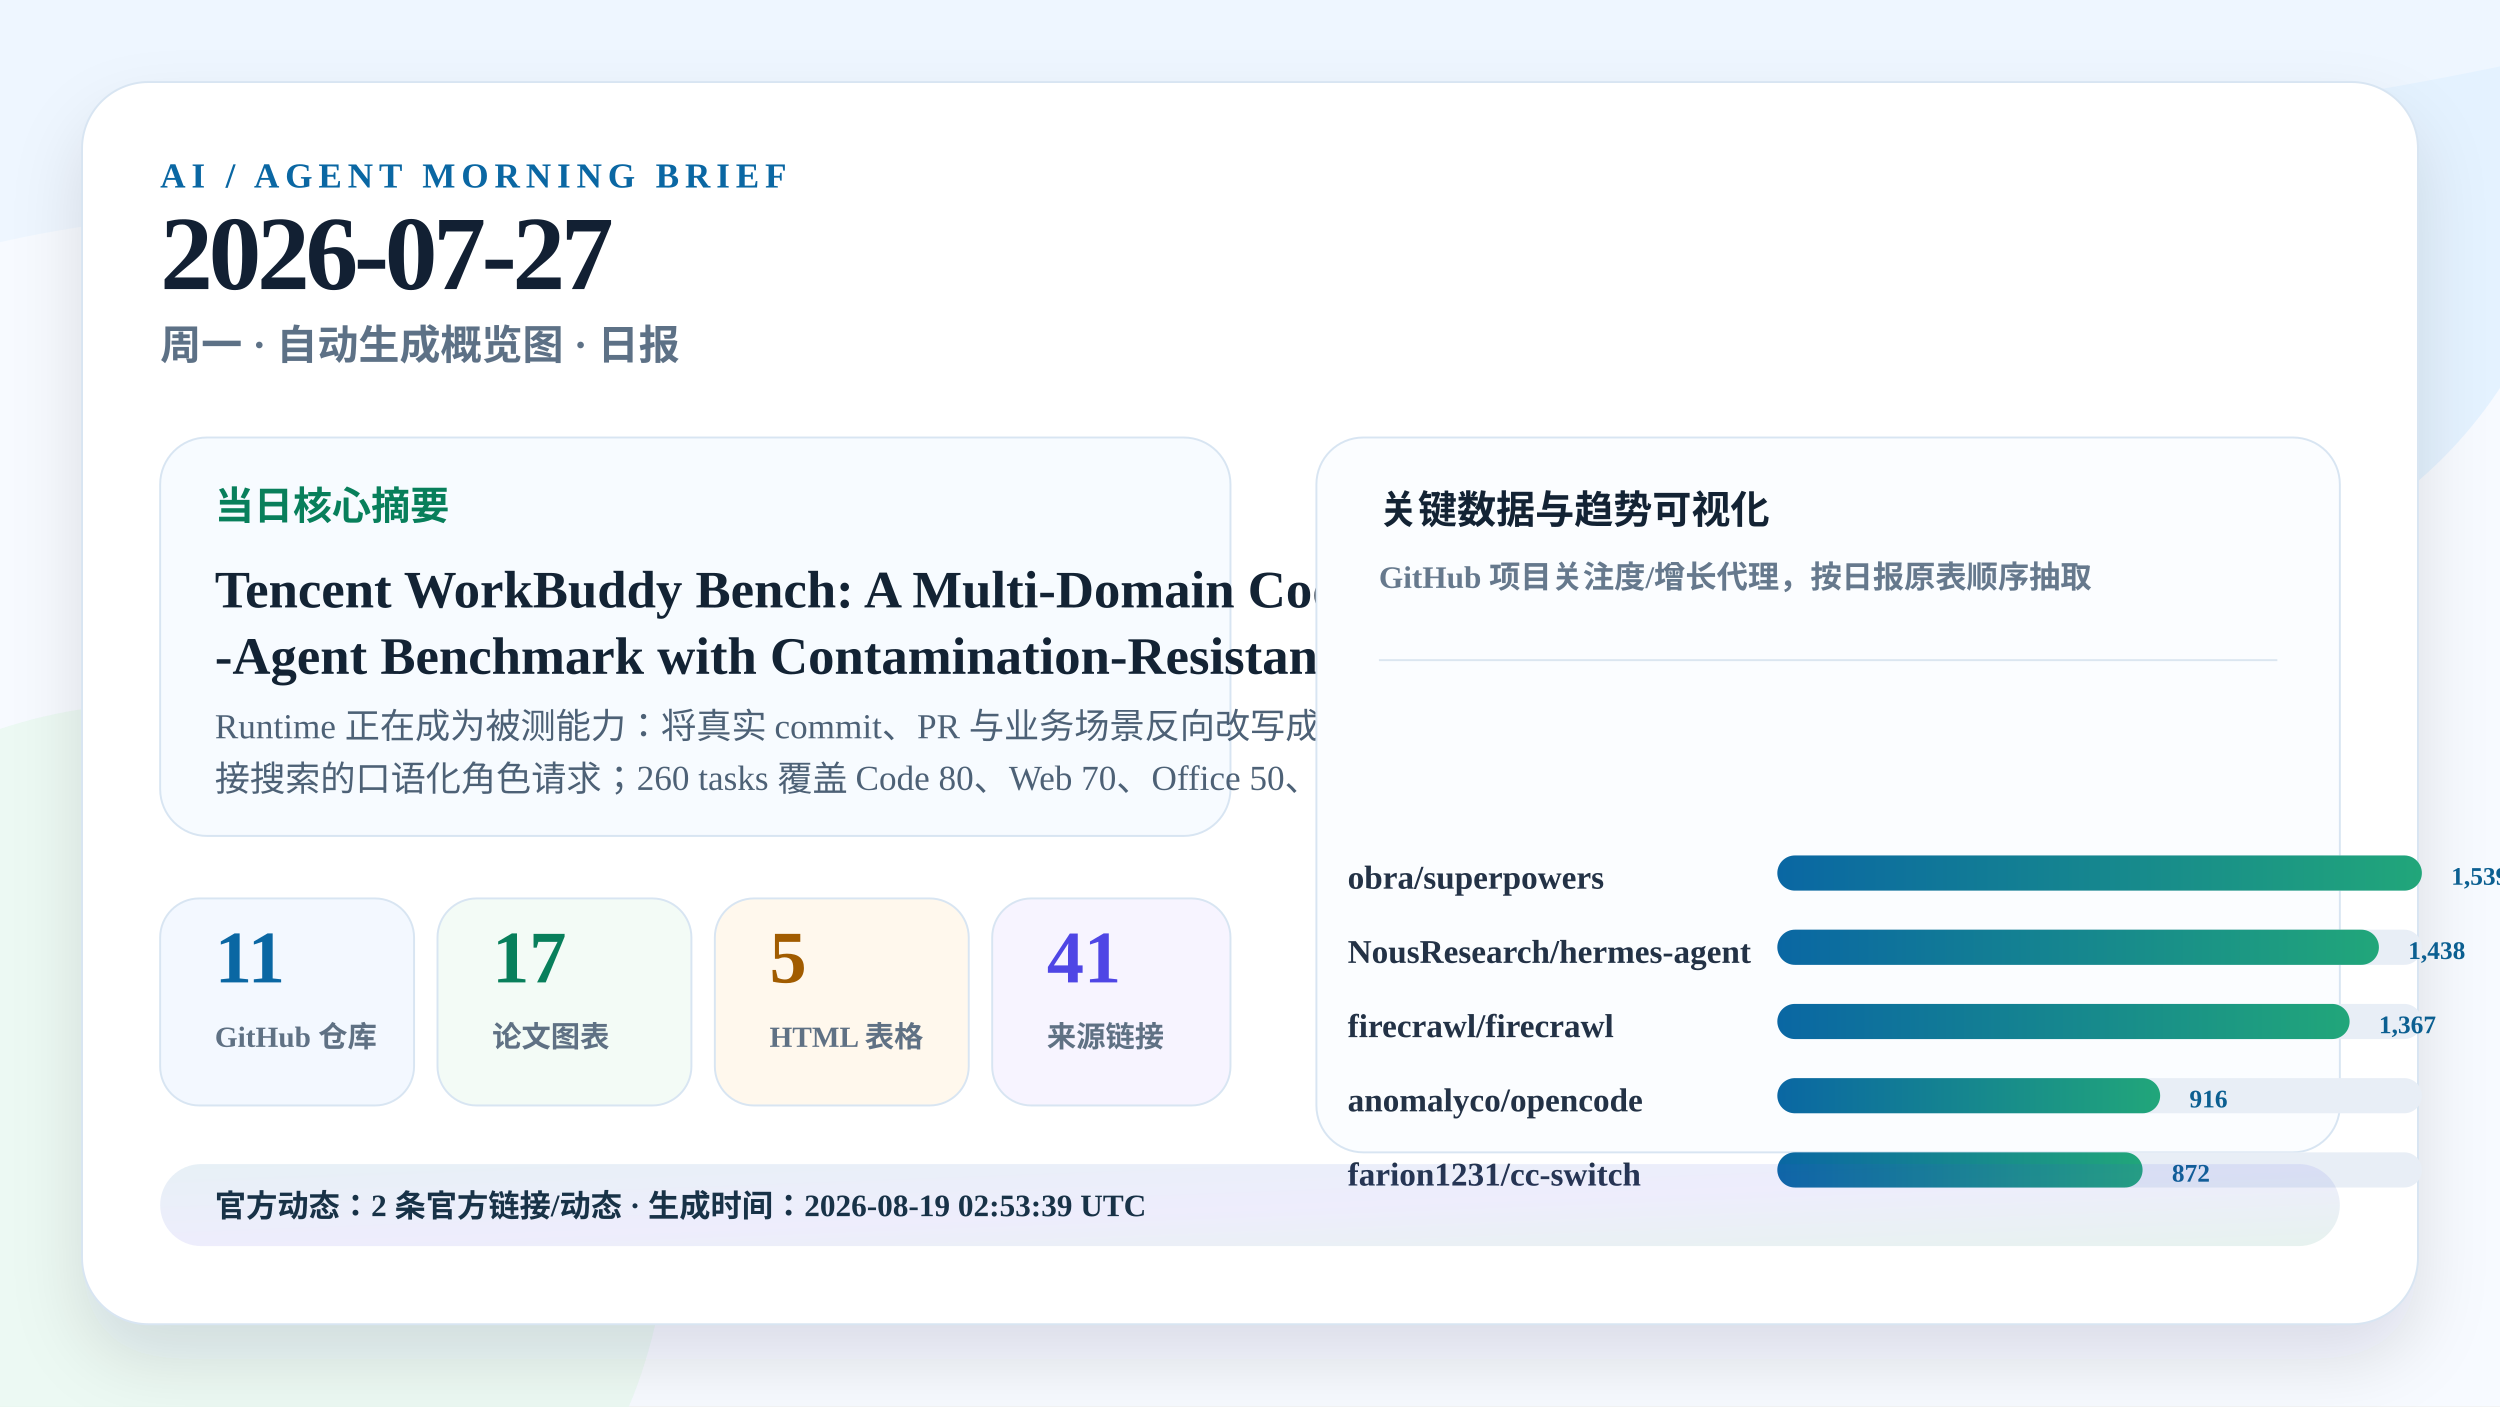
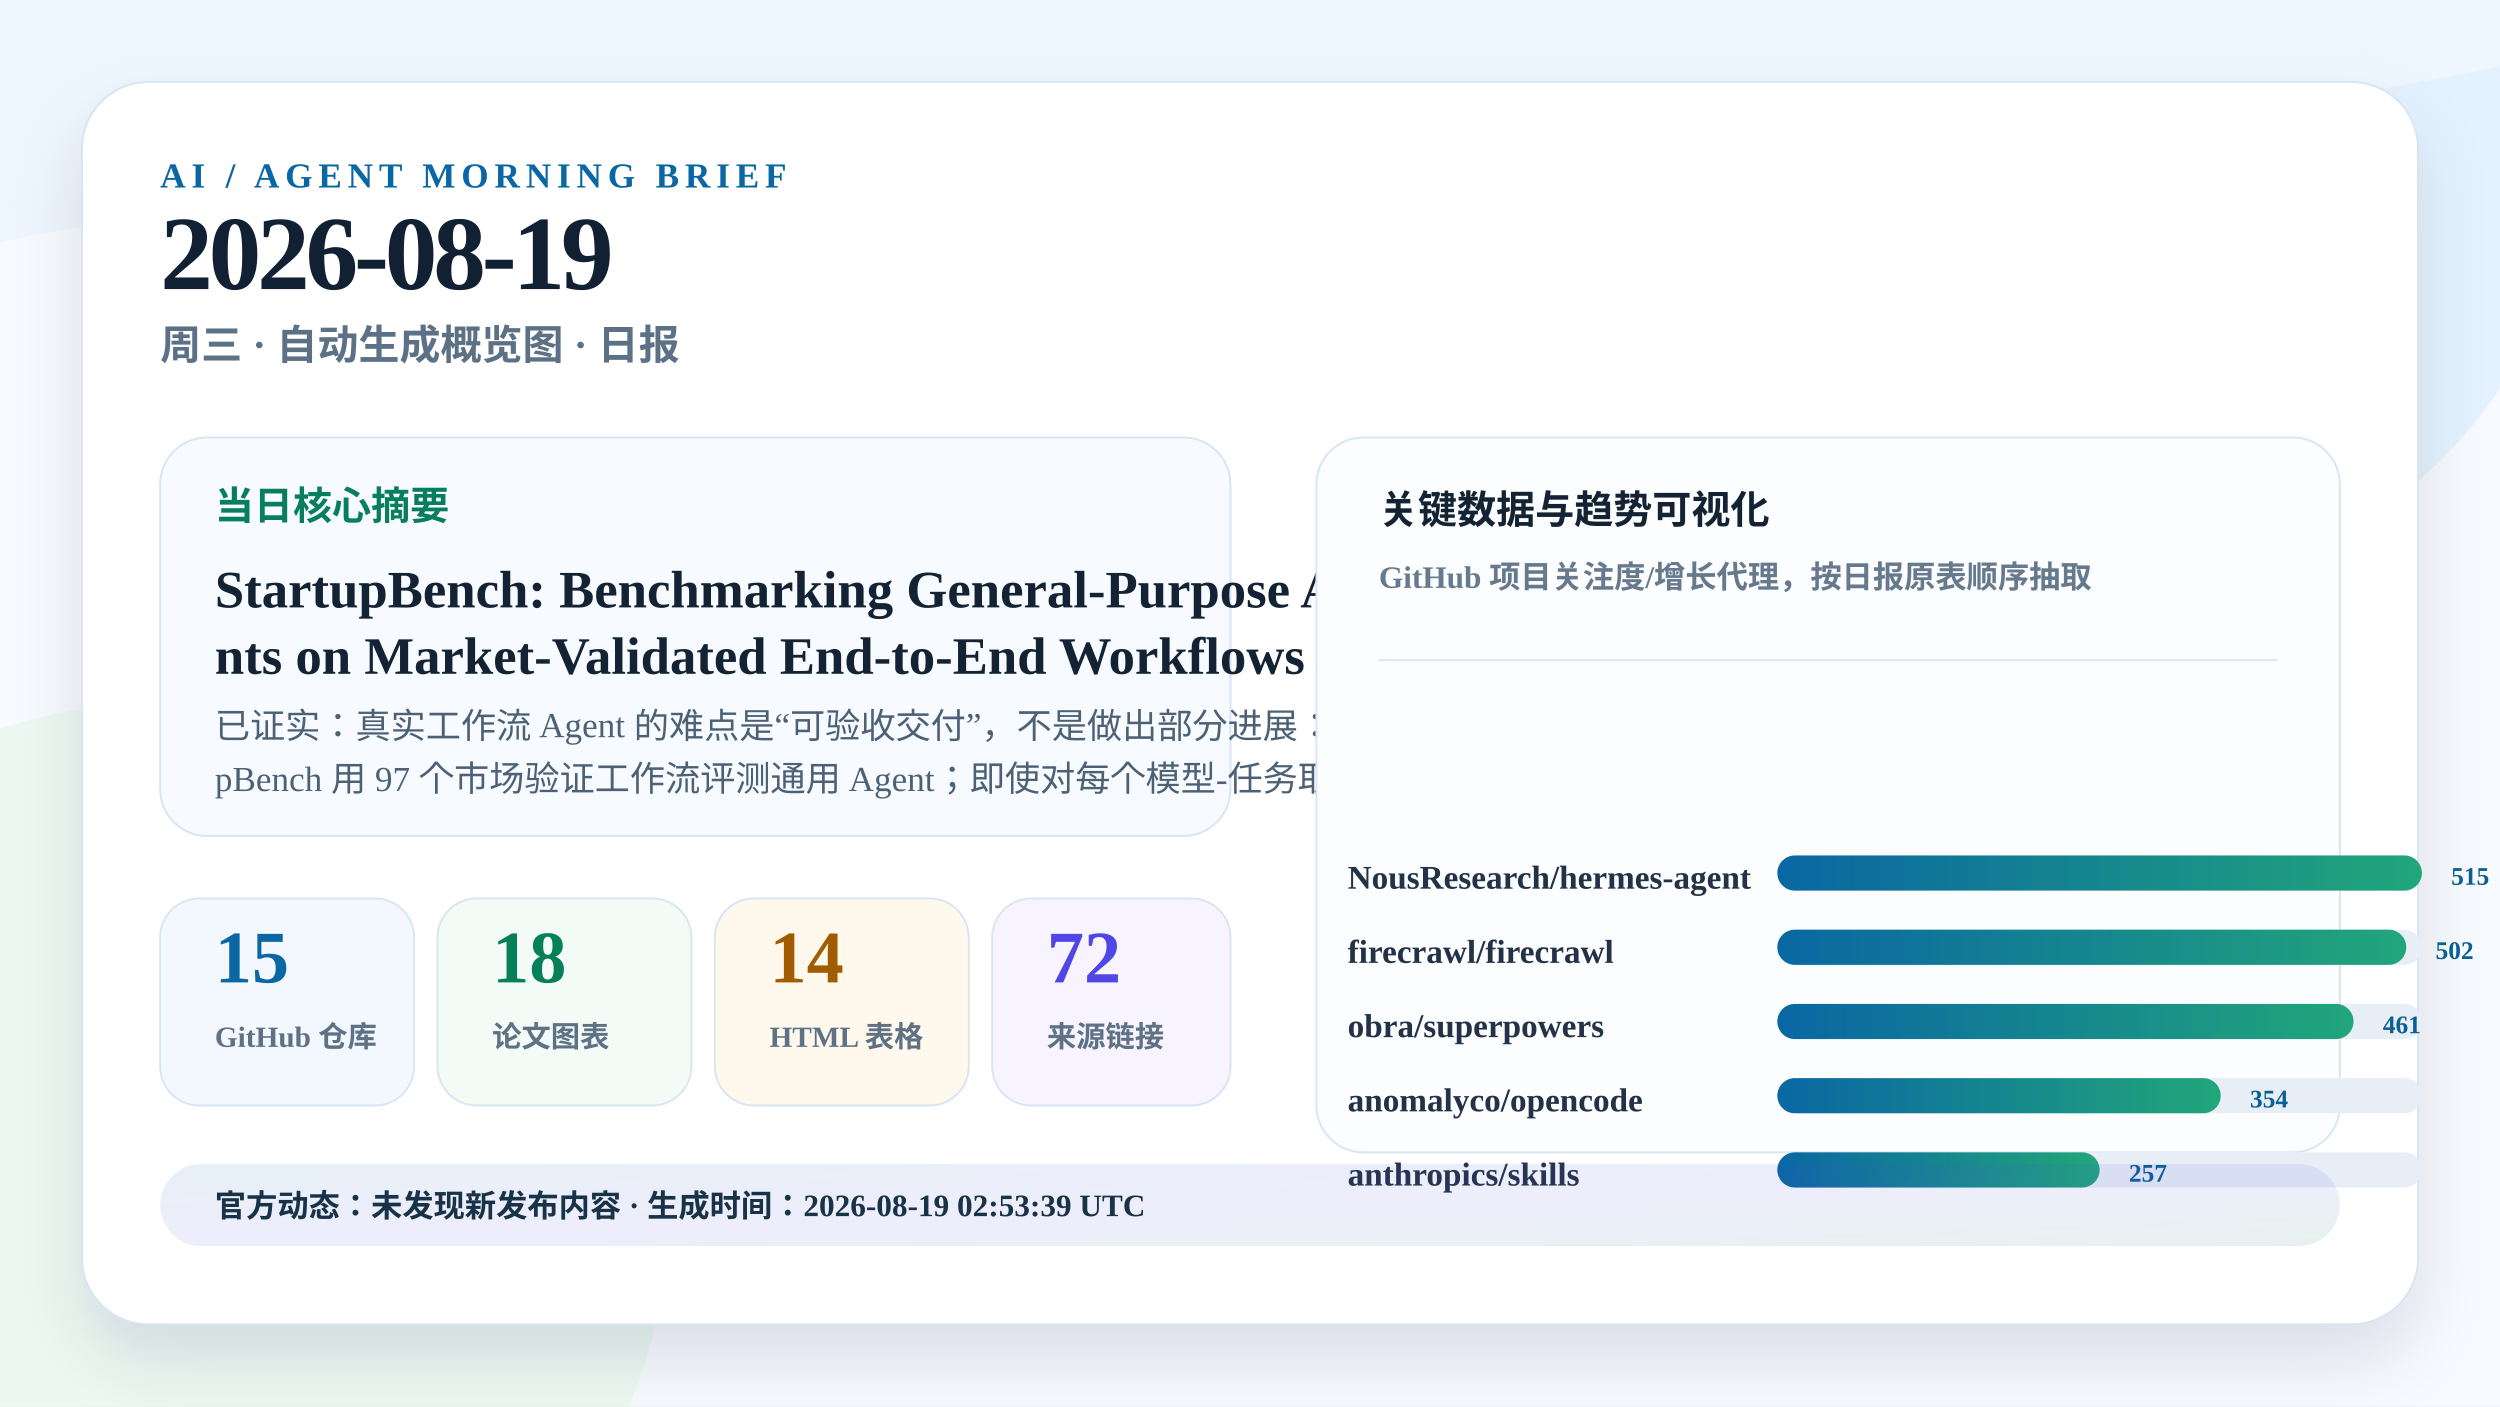
- <svg xmlns="http://www.w3.org/2000/svg" width="1280" height="720" viewBox="0 0 1280 720" role="img" aria-label="2026-07-27 AI Agent 晨间简报概览">
+ <svg xmlns="http://www.w3.org/2000/svg" width="1280" height="720" viewBox="0 0 1280 720" role="img" aria-label="2026-08-19 AI Agent 晨间简报概览">
  <defs>
    <linearGradient id="accent" x1="0" y1="0" x2="1" y2="1">
      <stop offset="0%" stop-color="#0a67a3" />
      <stop offset="52%" stop-color="#4f46e5" />
      <stop offset="100%" stop-color="#087f5b" />
    </linearGradient>
    <linearGradient id="barGradient" x1="0" y1="0" x2="1" y2="0">
      <stop offset="0%" stop-color="#0a67a3" />
      <stop offset="100%" stop-color="#21a67a" />
    </linearGradient>
    <filter id="shadow" x="-10%" y="-10%" width="120%" height="130%">
      <feDropShadow dx="0" dy="18" stdDeviation="18" flood-color="#102030" flood-opacity="0.12" />
    </filter>
  </defs>
  <rect width="1280" height="720" fill="#f7faff" />
  <circle cx="1088" cy="72" r="230" fill="#dfefff" opacity="0.78" />
  <circle cx="82" cy="620" r="260" fill="#e7f8ef" opacity="0.72" />
  <path d="M0 124 C220 74 360 176 552 124 C790 60 980 96 1280 34 L1280 0 L0 0 Z" fill="#eef6ff" />
  <rect x="42" y="42" width="1196" height="636" rx="34" fill="white" filter="url(#shadow)" />
  <rect x="42" y="42" width="1196" height="636" rx="34" fill="none" stroke="#d8e5f2" />
  <text x="82" y="96" font-size="18" font-weight="800" letter-spacing="3" fill="#0a67a3">AI / AGENT MORNING BRIEF</text>
-   <text x="82" y="148" font-size="54" font-weight="850" letter-spacing="-2.2" fill="#122033">2026-07-27</text>
-   <text x="82" y="184" font-size="21" font-weight="650" fill="#5d7186">周一 · 自动生成概览图 · 日报</text>
+   <text x="82" y="148" font-size="54" font-weight="850" letter-spacing="-2.2" fill="#122033">2026-08-19</text>
+   <text x="82" y="184" font-size="21" font-weight="650" fill="#5d7186">周三 · 自动生成概览图 · 日报</text>
  <rect x="82" y="224" width="548" height="204" rx="24" fill="#f7fbff" stroke="#d8e5f2" />
  <text x="110" y="266" font-size="20" font-weight="800" fill="#087f5b">当日核心摘要</text>
-   <text x="110" y="311" font-size="27" font-weight="850" fill="#132334">Tencent WorkBuddy Bench: A Multi-Domain Coding</text>
-   <text x="110" y="345" font-size="27" font-weight="850" fill="#132334">-Agent Benchmark with Contamination-Resistant…</text>
-   <text x="110" y="378" font-size="18" font-weight="500" fill="#4d6176">Runtime 正在成为被测能力：将真实 commit、PR 与业务场景反向改写成不可直</text>
-   <text x="110" y="405" font-size="18" font-weight="500" fill="#4d6176">接搜索的口语化角色请求；260 tasks 覆盖 Code 80、Web 70、Office 50、Secur…</text>
+   <text x="110" y="311" font-size="27" font-weight="850" fill="#132334">StartupBench: Benchmarking General-Purpose Age</text>
+   <text x="110" y="345" font-size="27" font-weight="850" fill="#132334">nts on Market-Validated End-to-End Workflows</text>
+   <text x="110" y="378" font-size="18" font-weight="500" fill="#4d6176">已证实：真实工作流 Agent 的难点是“可验收交付”，不是做出部分进展：Startu</text>
+   <text x="110" y="405" font-size="18" font-weight="500" fill="#4d6176">pBench 用 97 个市场验证工作流评测通用 Agent；即使对每个模型-任务取三…</text>
  <g>
    <rect x="82" y="460" width="130" height="106" rx="20" fill="#f3f8ff" stroke="#d8e5f2" />
-     <text x="110" y="503" font-size="38" font-weight="850" fill="#0a67a3">11</text>
+     <text x="110" y="503" font-size="38" font-weight="850" fill="#0a67a3">15</text>
    <text x="110" y="536" font-size="15" font-weight="700" fill="#5f7184">GitHub 仓库</text>
    <rect x="224" y="460" width="130" height="106" rx="20" fill="#f3fbf6" stroke="#d8e5f2" />
-     <text x="252" y="503" font-size="38" font-weight="850" fill="#087f5b">17</text>
+     <text x="252" y="503" font-size="38" font-weight="850" fill="#087f5b">18</text>
    <text x="252" y="536" font-size="15" font-weight="700" fill="#5f7184">论文图表</text>
    <rect x="366" y="460" width="130" height="106" rx="20" fill="#fff8ed" stroke="#d8e5f2" />
-     <text x="394" y="503" font-size="38" font-weight="850" fill="#a15c00">5</text>
+     <text x="394" y="503" font-size="38" font-weight="850" fill="#a15c00">14</text>
    <text x="394" y="536" font-size="15" font-weight="700" fill="#5f7184">HTML 表格</text>
    <rect x="508" y="460" width="122" height="106" rx="20" fill="#f7f4ff" stroke="#d8e5f2" />
-     <text x="536" y="503" font-size="38" font-weight="850" fill="#4f46e5">41</text>
+     <text x="536" y="503" font-size="38" font-weight="850" fill="#4f46e5">72</text>
    <text x="536" y="536" font-size="15" font-weight="700" fill="#5f7184">来源链接</text>
  </g>
  <rect x="674" y="224" width="524" height="366" rx="24" fill="#fbfdff" stroke="#d8e5f2" />
  <text x="706" y="268" font-size="20" font-weight="850" fill="#132334">关键数据与趋势可视化</text>
  <text x="706" y="301" font-size="16" font-weight="600" fill="#66798d">GitHub 项目关注度/增长代理，按日报原表顺序抽取</text>
  <path d="M706 338 H1166" stroke="#dbe6f0" />
-   <text x="690" y="455" font-size="17" font-weight="650" fill="#233246">obra/superpowers</text>
+   <text x="690" y="455" font-size="17" font-weight="650" fill="#233246">NousResearch/hermes-agent</text>
  <rect x="910" y="438" width="330" height="18" rx="9" fill="#e8eef6" />
  <rect x="910" y="438" width="330" height="18" rx="9" fill="url(#barGradient)" />
-   <text x="1255" y="453" font-size="13" font-weight="700" fill="#0b5f91">1,539</text>
-   <text x="690" y="493" font-size="17" font-weight="650" fill="#233246">NousResearch/hermes-agent</text>
+   <text x="1255" y="453" font-size="13" font-weight="700" fill="#0b5f91">515</text>
+   <text x="690" y="493" font-size="17" font-weight="650" fill="#233246">firecrawl/firecrawl</text>
  <rect x="910" y="476" width="330" height="18" rx="9" fill="#e8eef6" />
-   <rect x="910" y="476" width="308" height="18" rx="9" fill="url(#barGradient)" />
-   <text x="1233" y="491" font-size="13" font-weight="700" fill="#0b5f91">1,438</text>
-   <text x="690" y="531" font-size="17" font-weight="650" fill="#233246">firecrawl/firecrawl</text>
+   <rect x="910" y="476" width="322" height="18" rx="9" fill="url(#barGradient)" />
+   <text x="1247" y="491" font-size="13" font-weight="700" fill="#0b5f91">502</text>
+   <text x="690" y="531" font-size="17" font-weight="650" fill="#233246">obra/superpowers</text>
  <rect x="910" y="514" width="330" height="18" rx="9" fill="#e8eef6" />
-   <rect x="910" y="514" width="293" height="18" rx="9" fill="url(#barGradient)" />
-   <text x="1218" y="529" font-size="13" font-weight="700" fill="#0b5f91">1,367</text>
+   <rect x="910" y="514" width="295" height="18" rx="9" fill="url(#barGradient)" />
+   <text x="1220" y="529" font-size="13" font-weight="700" fill="#0b5f91">461</text>
  <text x="690" y="569" font-size="17" font-weight="650" fill="#233246">anomalyco/opencode</text>
  <rect x="910" y="552" width="330" height="18" rx="9" fill="#e8eef6" />
-   <rect x="910" y="552" width="196" height="18" rx="9" fill="url(#barGradient)" />
-   <text x="1121" y="567" font-size="13" font-weight="700" fill="#0b5f91">916</text>
-   <text x="690" y="607" font-size="17" font-weight="650" fill="#233246">farion1231/cc-switch</text>
+   <rect x="910" y="552" width="227" height="18" rx="9" fill="url(#barGradient)" />
+   <text x="1152" y="567" font-size="13" font-weight="700" fill="#0b5f91">354</text>
+   <text x="690" y="607" font-size="17" font-weight="650" fill="#233246">anthropics/skills</text>
  <rect x="910" y="590" width="330" height="18" rx="9" fill="#e8eef6" />
-   <rect x="910" y="590" width="187" height="18" rx="9" fill="url(#barGradient)" />
-   <text x="1112" y="605" font-size="13" font-weight="700" fill="#0b5f91">872</text>
+   <rect x="910" y="590" width="165" height="18" rx="9" fill="url(#barGradient)" />
+   <text x="1090" y="605" font-size="13" font-weight="700" fill="#0b5f91">257</text>
  <rect x="82" y="596" width="1116" height="42" rx="21" fill="url(#accent)" opacity="0.10" />
-   <text x="110" y="623" font-size="16" font-weight="750" fill="#183247">官方动态：2 条官方链接/动态 · 生成时间：2026-08-19 02:53:39 UTC</text>
+   <text x="110" y="623" font-size="16" font-weight="750" fill="#183247">官方动态：未发现新发布内容 · 生成时间：2026-08-19 02:53:39 UTC</text>
</svg>
